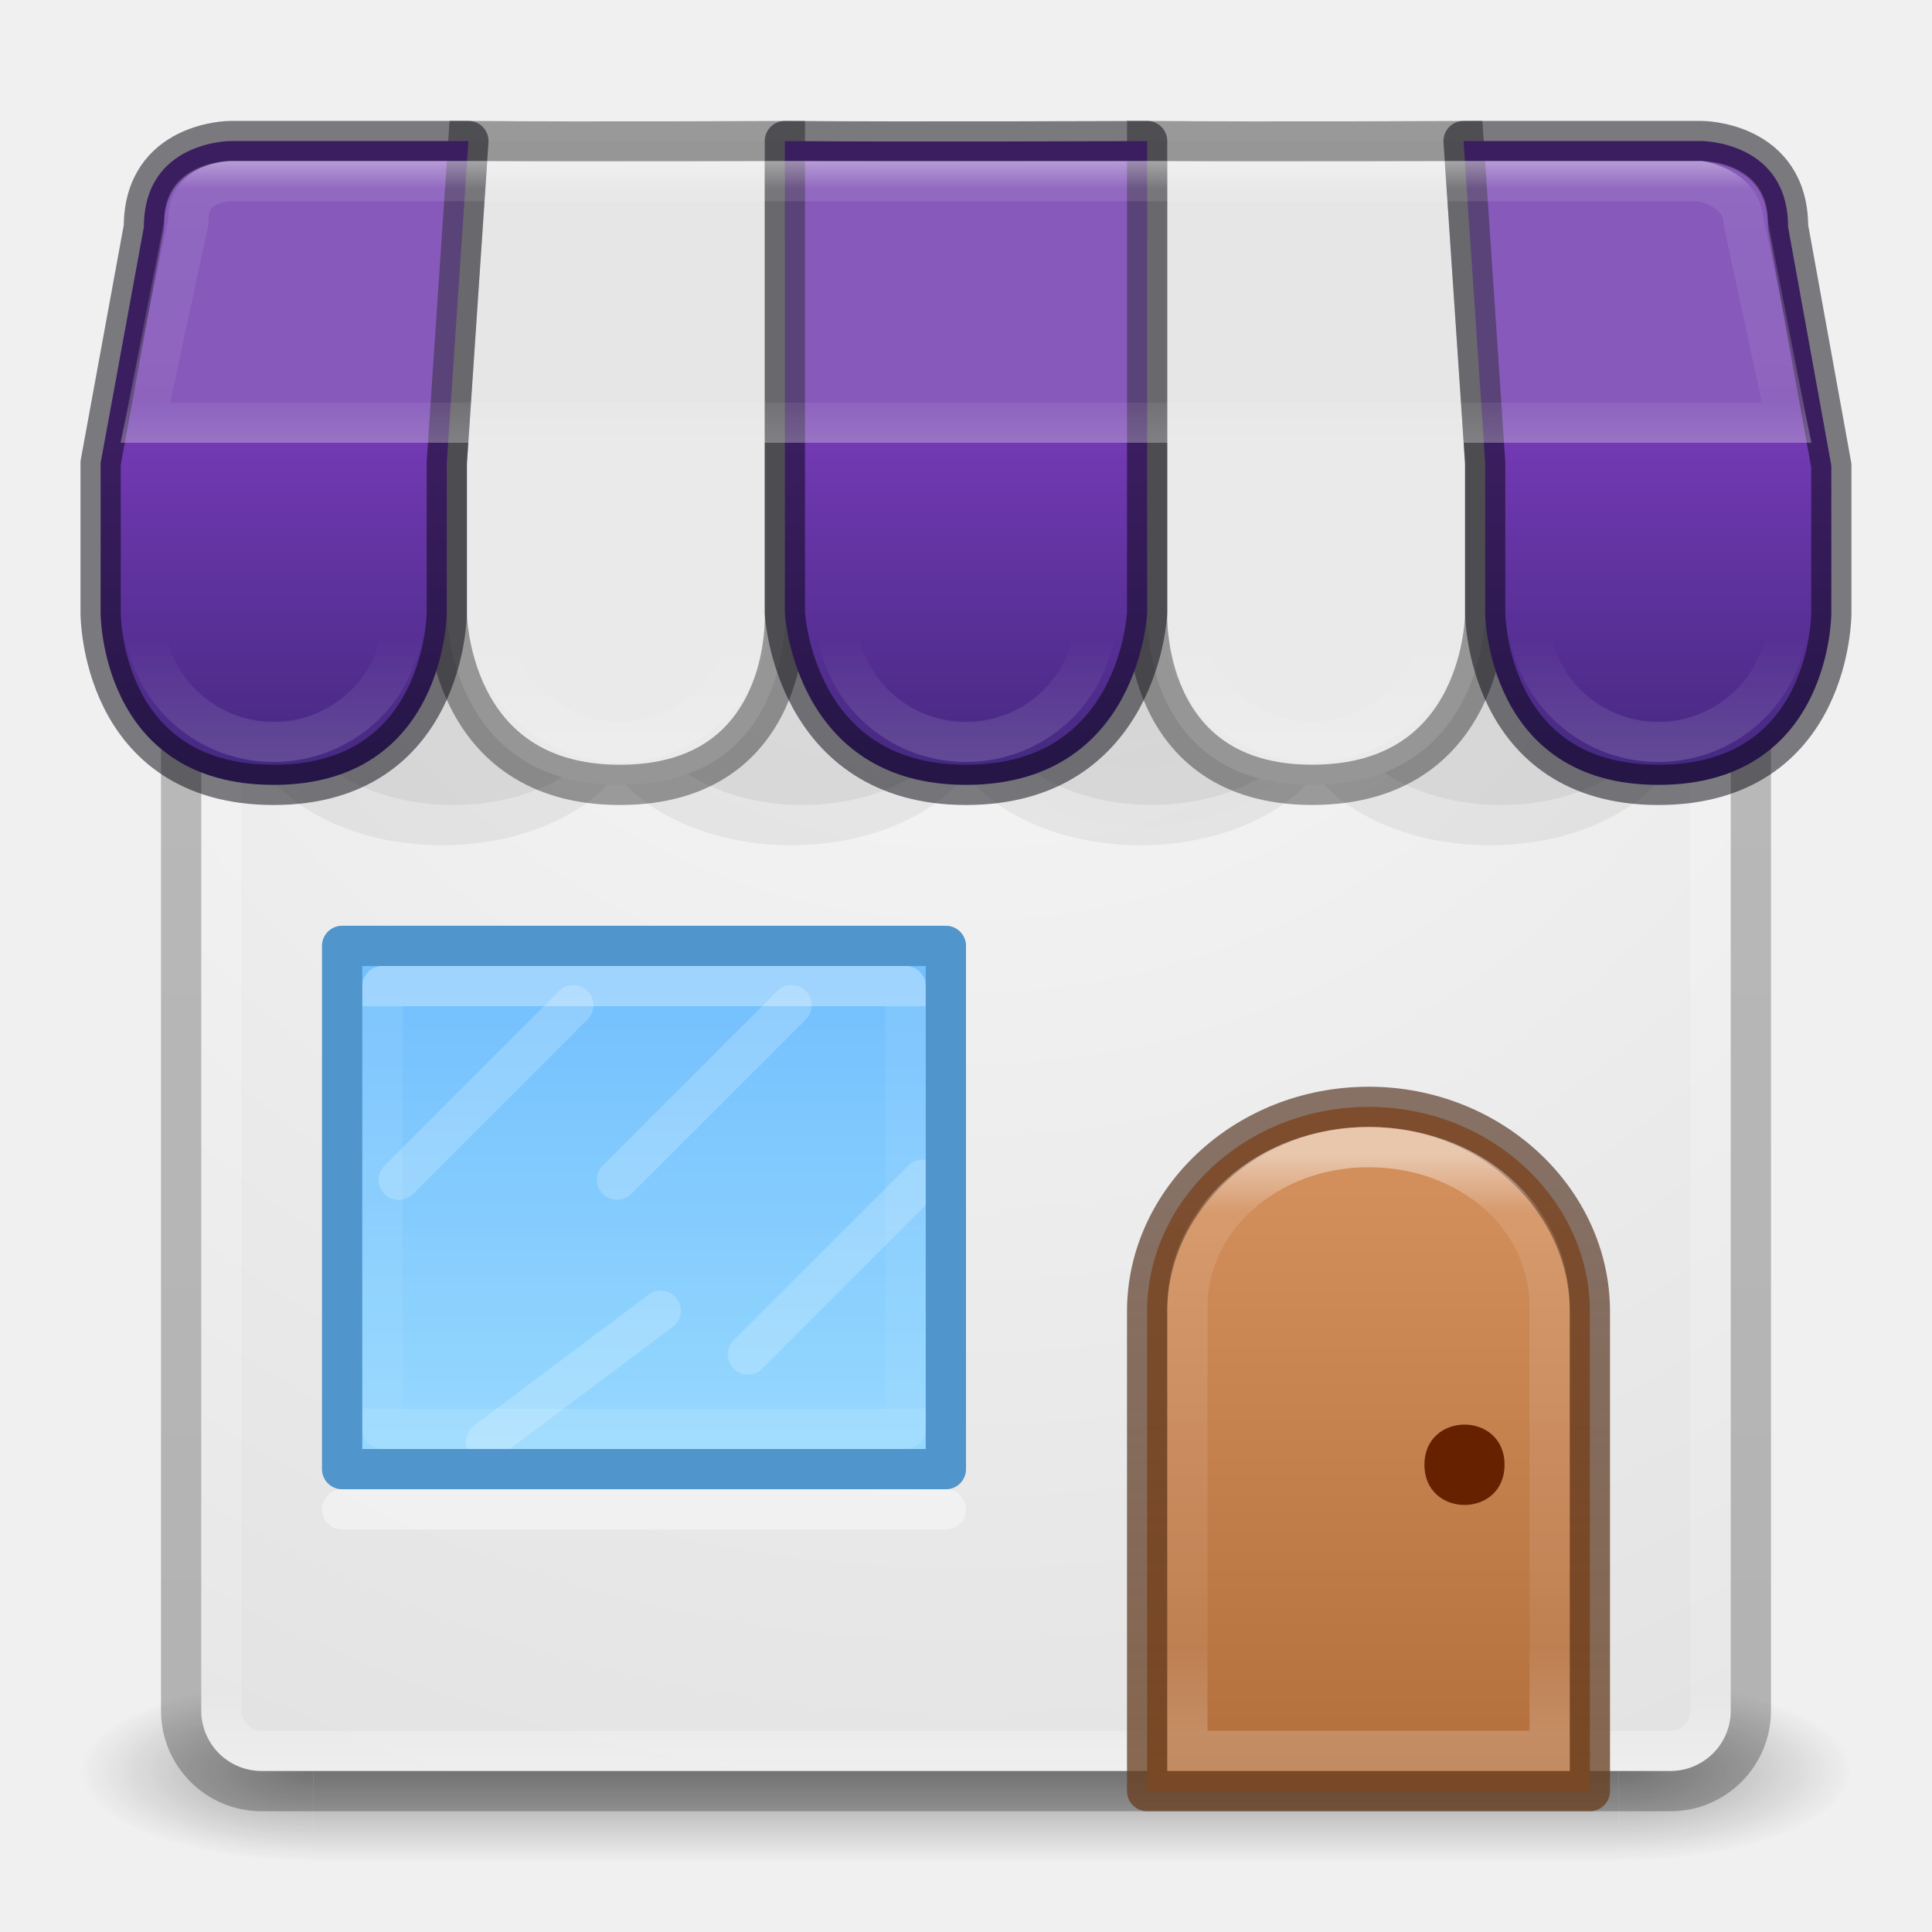
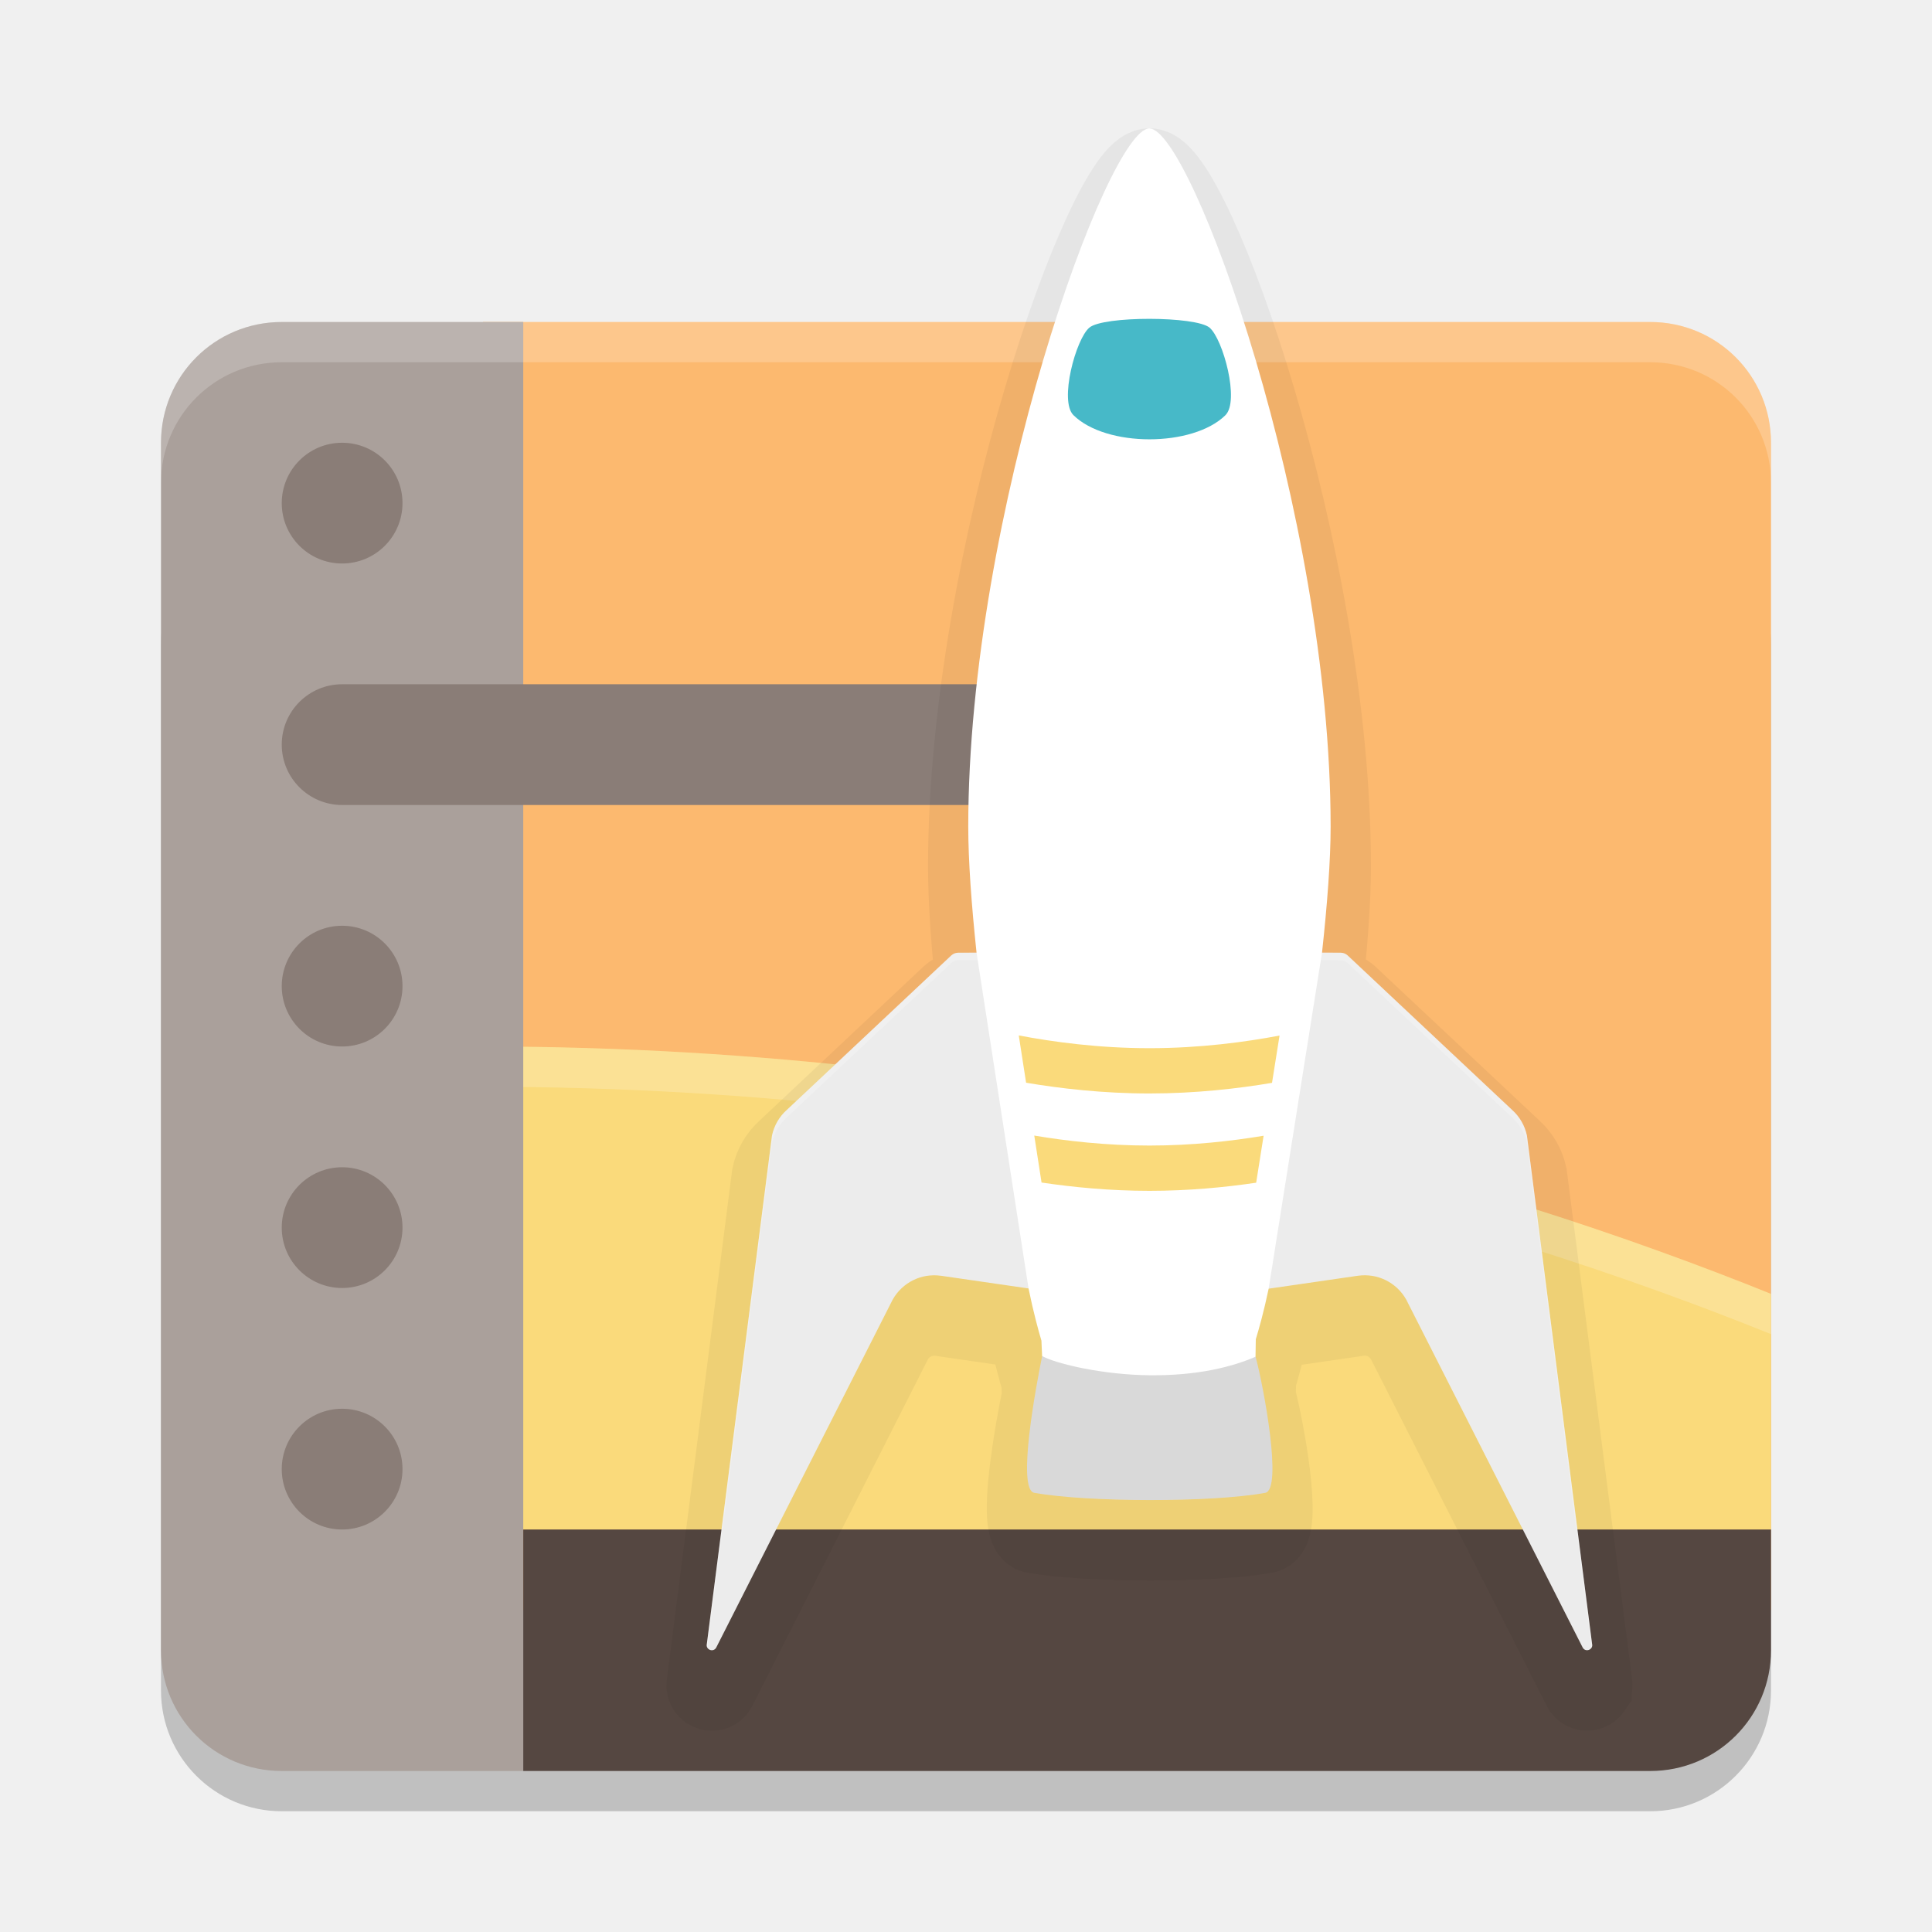
<svg xmlns="http://www.w3.org/2000/svg" xmlns:xlink="http://www.w3.org/1999/xlink" id="svg4389" height="48" width="48" version="1.1">
  <defs id="defs4391">
    <linearGradient id="linearGradient3924-1">
      <stop offset="0" style="stop-color:#ffffff;stop-opacity:1" id="stop3926-3" />
      <stop offset="0.063" style="stop-color:#ffffff;stop-opacity:0.235" id="stop3928-91" />
      <stop offset="0.951" style="stop-color:#ffffff;stop-opacity:0.157" id="stop3930-6" />
      <stop offset="1" style="stop-color:#ffffff;stop-opacity:0.392" id="stop3932-6" />
    </linearGradient>
    <linearGradient id="linearGradient4632-92-3-0-8-1-6">
      <stop offset="0" style="stop-color:#fafafa;stop-opacity:1" id="stop4634-68-8-0-2-9-1" />
      <stop offset="1" style="stop-color:#e1e1e1;stop-opacity:1" id="stop4636-8-21-7-1-4-9" />
    </linearGradient>
    <radialGradient gradientTransform="matrix(2.003784,0,0,1.4,27.98813,-17.4)" gradientUnits="userSpaceOnUse" xlink:href="#linearGradient3688-166-749" id="radialGradient3013" fy="43.5" fx="4.993" r="2.5" cy="43.5" cx="4.993" />
    <linearGradient id="linearGradient3688-166-749">
      <stop offset="0" style="stop-color:#181818;stop-opacity:1" id="stop2883" />
      <stop offset="1" style="stop-color:#181818;stop-opacity:0" id="stop2885" />
    </linearGradient>
    <radialGradient gradientTransform="matrix(2.003784,0,0,1.4,-20.01187,-104.4)" gradientUnits="userSpaceOnUse" xlink:href="#linearGradient3688-464-309" id="radialGradient3015" fy="43.5" fx="4.993" r="2.5" cy="43.5" cx="4.993" />
    <linearGradient id="linearGradient3688-464-309">
      <stop offset="0" style="stop-color:#181818;stop-opacity:1" id="stop2889" />
      <stop offset="1" style="stop-color:#181818;stop-opacity:0" id="stop2891" />
    </linearGradient>
    <linearGradient id="linearGradient3702-501-757">
      <stop offset="0" style="stop-color:#181818;stop-opacity:0" id="stop2895" />
      <stop offset="0.5" style="stop-color:#181818;stop-opacity:1" id="stop2897" />
      <stop offset="1" style="stop-color:#181818;stop-opacity:0" id="stop2899" />
    </linearGradient>
    <linearGradient gradientUnits="userSpaceOnUse" xlink:href="#linearGradient3702-501-757" id="linearGradient4387" y2="39.999" x2="25.058" y1="47.028" x1="25.058" />
    <linearGradient id="linearGradient3104-8-8-97-4-6-2-0-1-4-0-5-8">
      <stop offset="0" style="stop-color:#000000;stop-opacity:0.322" id="stop3106-5-4-3-5-0-1-61-9-2-7-3-3" />
      <stop offset="1" style="stop-color:#000000;stop-opacity:0.278" id="stop3108-4-3-7-8-2-4-01-9-9-0-6-4" />
    </linearGradient>
    <linearGradient y2="5.176" x2="-95.838" y1="54.2" x1="-95.838" gradientTransform="matrix(0.8074983,0,0,0.833744,106.8767,-0.0698511)" gradientUnits="userSpaceOnUse" id="linearGradient3847" xlink:href="#linearGradient3104-8-8-97-4-6-2-0-1-4-0-5-8" />
    <linearGradient y2="43" x2="24" y1="5" x1="24" gradientTransform="translate(4e-6,1.000006)" gradientUnits="userSpaceOnUse" id="linearGradient3850" xlink:href="#linearGradient3924-1" />
    <radialGradient r="27.5" fy="4.342" fx="32" cy="4.342" cx="32" gradientTransform="matrix(0,1.625792,-1.625792,0,31.05905,-46.13457)" gradientUnits="userSpaceOnUse" id="radialGradient3857" xlink:href="#linearGradient4632-92-3-0-8-1-6" />
    <linearGradient id="linearGradient8424">
      <stop offset="0" stop-color="#fff" id="stop8426" />
      <stop offset="1" stop-opacity="0" stop-color="#fff" id="stop8428" />
    </linearGradient>
    <linearGradient x1="9" y1="21" gradientTransform="translate(8,0)" x2="9" gradientUnits="userSpaceOnUse" xlink:href="#linearGradient8424" y2="18" id="linearGradient8434" />
    <linearGradient x1="9" y1="21" gradientTransform="translate(16,0)" x2="9" gradientUnits="userSpaceOnUse" xlink:href="#linearGradient8424" y2="18" id="linearGradient8438" />
    <linearGradient x1="9" y1="21" gradientTransform="translate(24,0)" x2="9" gradientUnits="userSpaceOnUse" xlink:href="#linearGradient8424" y2="18" id="linearGradient8442" />
    <linearGradient x1="9" y1="21" gradientTransform="translate(32,0)" x2="9" gradientUnits="userSpaceOnUse" xlink:href="#linearGradient8424" y2="18" id="linearGradient8446" />
    <linearGradient id="linearGradient6092">
      <stop offset="0" stop-color="#fff" id="stop6094" />
      <stop offset=".1" stop-opacity=".235" stop-color="#fff" id="stop6096" />
      <stop offset=".857" stop-opacity=".157" stop-color="#fff" id="stop6098" />
      <stop offset="1" stop-opacity=".392" stop-color="#fff" id="stop6100" />
    </linearGradient>
    <linearGradient x1="9" y1="21" x2="9" gradientUnits="userSpaceOnUse" xlink:href="#linearGradient8424" y2="18" id="linearGradient8430-1" />
    <linearGradient x1="24" y1="7" x2="24" gradientUnits="userSpaceOnUse" xlink:href="#linearGradient6092" y2="14" id="linearGradient8404-9" gradientTransform="matrix(1.073112,0,0,0.9999898,-2.291242,-2.999863)" />
    <linearGradient x1="11.955" y1="34" gradientTransform="matrix(0,1.1,-1.083333,0,52.29166,11.85)" x2="21.045" gradientUnits="userSpaceOnUse" y2="34" id="linearGradient8537-3">
      <stop offset="0" stop-color="#fff" id="stop3926-9-4-9-6-6" />
      <stop offset="0" stop-opacity=".235" stop-color="#fff" id="stop3928-9-8-6-5-5" />
      <stop offset="1" stop-opacity=".157" stop-color="#fff" id="stop3930-3-5-1-7-6" />
      <stop offset="1" stop-opacity=".392" stop-color="#fff" id="stop3932-8-0-4-8-3" />
    </linearGradient>
    <linearGradient x1="633.38" y1="226.17" gradientTransform="matrix(4.16385,0,0,3.809784,-2602.241,-832.9609)" x2="633.38" gradientUnits="userSpaceOnUse" xlink:href="#linearGradient6092" y2="229.93" id="linearGradient6572-9-1-9" />
    <linearGradient x1="8" y1="15" gradientTransform="matrix(3.66663,0,0,3.332508,4.666629,-3.821589)" x2="8" gradientUnits="userSpaceOnUse" y2="10" id="linearGradient5610-3-8-4">
      <stop offset="0" stop-color="#ae6a37" id="stop5606-8-2-8" />
      <stop offset="1" stop-color="#d28e5b" id="stop5608-5-0-1" />
    </linearGradient>
    <linearGradient x1="9" y1="10" gradientTransform="matrix(3.66663,0,0,3.332508,4.666629,-3.821589)" x2="9" gradientUnits="userSpaceOnUse" y2="15" id="linearGradient5618-5-7-2">
      <stop offset="0" stop-opacity=".625" stop-color="#492714" id="stop5614-2-5-9" />
      <stop offset="1" stop-opacity=".77" stop-color="#6a3f1f" id="stop5616-0-2-3" />
    </linearGradient>
    <linearGradient x1="20" y1="27" gradientTransform="matrix(1.071429,0,0,1.083333,-2.75,-5.208332)" x2="20" gradientUnits="userSpaceOnUse" y2="38" id="linearGradient8827-9">
      <stop style="stop-color:#64baff;stop-opacity:1" offset="0" stop-color="#6db0de" id="stop8823-0" />
      <stop style="stop-color:#8cd5ff;stop-opacity:1" offset="1" stop-color="#a4cae4" id="stop8825-8" />
    </linearGradient>
    <radialGradient r="4.5" gradientTransform="matrix(1.084483,0,0,0.723011,14.7819,3.286355)" cx="12.5" cy="20" gradientUnits="userSpaceOnUse" xlink:href="#linearGradient3104-8-8-97-4-6-2-0-1-4-0-5-8" id="radialGradient8807-3" />
    <radialGradient r="4.5" gradientTransform="matrix(0.9037326,0,0,0.602511,17.312,5.238612)" cx="12.5" cy="20" gradientUnits="userSpaceOnUse" xlink:href="#linearGradient3104-8-8-97-4-6-2-0-1-4-0-5-8" id="radialGradient8809-8" />
    <linearGradient id="linearGradient916">
      <stop id="stop912" offset="0" style="stop-color:#452981;stop-opacity:1;" />
      <stop style="stop-color:#7239b3;stop-opacity:1" offset="0.518" id="stop928" />
      <stop id="stop914" offset="1" style="stop-color:#7239b3;stop-opacity:1" />
    </linearGradient>
    <linearGradient gradientUnits="userSpaceOnUse" y2="3.55" x2="7" y1="19" x1="7" id="linearGradient924" xlink:href="#linearGradient916" />
  </defs>
-   <g transform="matrix(1.157895,0,0,0.6428571,-3.789476,16.03572)" id="g3712-5" style="opacity:0.4">
-     <rect width="5" height="7" x="38" y="40" id="rect2801-3" style="fill:url(#radialGradient3013);fill-opacity:1;stroke:none" />
-     <rect width="5" height="7" x="-10" y="-47" transform="scale(-1,-1)" id="rect3696-6" style="fill:url(#radialGradient3015);fill-opacity:1;stroke:none" />
-     <rect width="28" height="7" x="10" y="40" id="rect3700-4" style="fill:url(#linearGradient4387);fill-opacity:1;stroke:none" />
-   </g>
-   <path style="color:#000000;fill:url(#radialGradient3857);fill-opacity:1;fill-rule:nonzero;stroke:none;stroke-width:1;marker:none;visibility:visible;display:inline;overflow:visible;enable-background:accumulate" d="M 6.5 6 C 5.669 6 5 6.669 5 7.5 L 5 42.5 C 5 43.331 5.669 44 6.5 44 L 41.5 44 C 42.331 44 43 43.331 43 42.5 L 43 7.5 C 43 6.669 42.331 6 41.5 6 L 6.5 6 z M 8.5 23.5 L 23.5 23.5 L 23.5 36.5 L 8.5 36.5 L 8.5 23.5 z " id="rect5505-21" />
-   <rect width="37" height="37" rx="1" ry="1" x="5.5" y="6.5" id="rect6741" style="fill:none;stroke:url(#linearGradient3850);stroke-width:1;stroke-linecap:round;stroke-linejoin:round;stroke-miterlimit:4;stroke-opacity:1;stroke-dasharray:none;stroke-dashoffset:0" />
-   <rect width="39" height="39" rx="2" ry="2" x="4.5" y="5.5" id="rect5505-21-3-2" style="opacity:0.8;color:#000000;fill:none;stroke:url(#linearGradient3847);stroke-width:1;stroke-linecap:butt;stroke-linejoin:miter;stroke-miterlimit:4;stroke-opacity:1;stroke-dasharray:none;stroke-dashoffset:0;marker:none;visibility:visible;display:inline;overflow:visible;enable-background:accumulate" />
-   <path style="color:#000000;opacity:0.2;isolation:auto;mix-blend-mode:normal;solid-color:#000000;fill:url(#radialGradient8807-3);fill-rule:evenodd;color-rendering:auto;image-rendering:auto;shape-rendering:auto" d="M 10.986 14.492 A 4.88 3.254 0 0 0 6.105 17.746 A 4.88 3.254 0 0 0 10.986 21 A 4.88 3.254 0 0 0 15.322 19.234 A 4.88 3.254 0 0 0 19.662 21 A 4.88 3.254 0 0 0 23.998 19.234 A 4.88 3.254 0 0 0 28.338 21 A 4.88 3.254 0 0 0 32.674 19.234 A 4.88 3.254 0 0 0 37.014 21 A 4.88 3.254 0 0 0 41.895 17.746 A 4.88 3.254 0 0 0 37.014 14.492 A 4.88 3.254 0 0 0 32.678 16.26 A 4.88 3.254 0 0 0 28.338 14.492 A 4.88 3.254 0 0 0 24.002 16.26 A 4.88 3.254 0 0 0 19.662 14.492 A 4.88 3.254 0 0 0 15.326 16.26 A 4.88 3.254 0 0 0 10.986 14.492 z " id="ellipse8803" />
-   <path style="color:#000000;opacity:0.2;isolation:auto;mix-blend-mode:normal;solid-color:#000000;fill:url(#radialGradient8809-8);fill-rule:evenodd;color-rendering:auto;image-rendering:auto;shape-rendering:auto" d="M 11.258 14.578 A 4.067 2.711 0 0 0 7.191 17.289 A 4.067 2.711 0 0 0 11.258 20 A 4.067 2.711 0 0 0 15.324 17.289 A 4.067 2.711 0 0 0 11.258 14.578 z M 19.934 14.578 A 4.067 2.711 0 0 0 15.867 17.289 A 4.067 2.711 0 0 0 19.934 20 A 4.067 2.711 0 0 0 24 17.289 A 4.067 2.711 0 0 0 19.934 14.578 z M 28.609 14.578 A 4.067 2.711 0 0 0 24.543 17.289 A 4.067 2.711 0 0 0 28.609 20 A 4.067 2.711 0 0 0 32.676 17.289 A 4.067 2.711 0 0 0 28.609 14.578 z M 37.285 14.578 A 4.067 2.711 0 0 0 33.219 17.289 A 4.067 2.711 0 0 0 37.285 20 A 4.067 2.711 0 0 0 41.352 17.289 A 4.067 2.711 0 0 0 37.285 14.578 z " id="ellipse8805" />
-   <path d="m 8.5,23.5 15,0 0,13 -15,0 z" style="color:#000000;opacity:0.9;isolation:auto;mix-blend-mode:normal;solid-color:#000000;fill:url(#linearGradient8827-9);fill-rule:evenodd;color-rendering:auto;image-rendering:auto;shape-rendering:auto" id="rect8516" />
-   <path style="fill:#eaeaea;fill-rule:evenodd;stroke:#000000;stroke-width:1px;stroke-opacity:0.363" d="m 36.362,3.504 0.537,7.998 0,3.728 c 0,0 0.019,4.269 -4.3,4.269 C 28.319,19.499 28.5,15.23 28.5,15.23 l 0,-11.726 c 3.105,0.027 7.862,0 7.862,0 z" id="path8461" />
-   <path style="fill:#eaeaea;fill-rule:evenodd;stroke:#000000;stroke-width:1px;stroke-opacity:0.363" d="m 19.5,3.504 0,11.727 c 0,0 0.219,4.269 -4.1,4.269 -4.281,0 -4.3,-4.269 -4.3,-4.269 l 0,-3.729 0.537,-7.998 c 3.105,0.027 7.862,0 7.862,0 z" id="path8431" />
-   <path id="path8361" d="m 5.725,3.504 c 0,0 -2.15,-5.6e-6 -2.15,2.133 l -1.075,5.865 0,3.728 c 0,0 -0.019,4.27 4.3,4.27 4.281,0 4.3,-4.27 4.3,-4.27 l 0,-3.728 0.537,-7.998 z m 13.775,0 0,11.726 c 0,0 0.219,4.27 4.5,4.27 4.319,0 4.5,-4.27 4.5,-4.27 l 0,-11.726 c 0,0 -5.895,0.027 -9,0 z m 16.862,0 0.537,7.998 0,3.728 c 0,0 0.019,4.27 4.3,4.27 4.319,0 4.3,-4.27 4.3,-4.27 l 0,-3.661 -1.075,-5.932 c 0,-2.133 -2.15,-2.133 -2.15,-2.133 z" style="color:#000000;clip-rule:nonzero;display:inline;overflow:visible;visibility:visible;opacity:1;isolation:auto;mix-blend-mode:normal;color-interpolation:sRGB;color-interpolation-filters:linearRGB;solid-color:#000000;solid-opacity:1;fill:url(#linearGradient924);fill-opacity:1;fill-rule:nonzero;stroke:#05020d;stroke-width:1;stroke-linecap:round;stroke-linejoin:round;stroke-miterlimit:4;stroke-dasharray:none;stroke-dashoffset:20;stroke-opacity:0.498;color-rendering:auto;image-rendering:auto;shape-rendering:auto;text-rendering:auto;enable-background:accumulate" />
-   <path d="M 4.077,5.5 C 4.077,4 5.692,4 5.692,4 L 42.308,4 c 0,0 1.615,0 1.615,1.5 L 45,11 3,11 Z" style="color:#000000;opacity:0.2;isolation:auto;mix-blend-mode:normal;solid-color:#000000;fill:#d5d5d5;fill-rule:evenodd;color-rendering:auto;image-rendering:auto;shape-rendering:auto" id="rect8402" />
-   <path style="opacity:0.2;fill:none;stroke:#ffffff;stroke-width:1px;stroke-linecap:round" d="m 9.907,29.311 4.338,-4.338" id="path8523" />
-   <path style="opacity:0.2;fill:none;stroke:#ffffff;stroke-width:1px;stroke-linecap:round" d="M 12.076,35.818 16.414,32.565" id="path8525" />
-   <path style="opacity:0.2;fill:none;stroke:#ffffff;stroke-width:1px;stroke-linecap:round" d="M 15.33,29.311 19.668,24.973" id="path8527" />
-   <path d="m 34,27.5 c -3.047,0 -5.5,2.316 -5.5,5.084 l 0,11.915 11,0 0,-11.915 c 0,-2.769 -2.453,-5.085 -5.5,-5.085 z" style="color:#000000;fill:url(#linearGradient5610-3-8-4);stroke:url(#linearGradient5618-5-7-2);stroke-width:1;stroke-linejoin:round" id="rect5583-1" />
-   <path d="m 34,28.5 c -2.493,0 -4.5,1.771 -4.5,3.972 l 0,11.028 9,0 0,-11.028 c 0,-2.261 -2.007,-3.972 -4.5,-3.972 z" style="color:#000000;opacity:0.5;fill:none;stroke:url(#linearGradient6572-9-1-9);stroke-width:1" id="rect5583-1-7" />
-   <path d="m 37.38,36.392 c 0,1.331 -1.99,1.331 -1.99,0 0,-1.331 1.99,-1.331 1.99,0 z" style="color:#000000;fill:#662200" id="path5620-8" />
-   <path d="m 22.5,24.5 0,11 -13,0 L 9.5,24.5 Z" style="color:#000000;isolation:auto;mix-blend-mode:normal;solid-color:#000000;fill:none;stroke:url(#linearGradient8537-3);stroke-width:1;stroke-linecap:round;stroke-linejoin:round;stroke-opacity:0.625;color-rendering:auto;image-rendering:auto;shape-rendering:auto;opacity:0.5" id="rect8529" />
-   <path style="opacity:0.4;fill:none;stroke:#ffffff;stroke-width:1px;stroke-linecap:round" d="m 8.501,37.5 14.998,0" id="path8539" />
-   <path style="opacity:0.2;fill:none;stroke:#ffffff;stroke-width:1px;stroke-linecap:round" d="m 18.583,33.649 4.338,-4.338" id="path8592" />
-   <path style="opacity:0.4;fill:none;stroke:url(#linearGradient8404-9);stroke-width:1px" d="M 3.611,10.5 4.684,5.5 C 4.617,4.5 5.757,4.5 5.757,4.5 l 36.486,0 c 0,0 1.038,0.167 1.073,1 L 44.389,10.5 Z" id="path8396" />
-   <g style="fill:none;stroke-linecap:round;stroke-linejoin:round" id="g11931" transform="matrix(1.074999,0,0,1.066351,-2.337483,-3.427077)">
-     <circle r="3" cx="8.5" cy="17.5" style="color:#000000;opacity:0.4;isolation:auto;mix-blend-mode:normal;solid-color:#000000;stroke:url(#linearGradient8430-1);stroke-width:0.934;stroke-opacity:0.392;color-rendering:auto;image-rendering:auto;shape-rendering:auto" id="path8406" />
-     <circle r="3" cy="17.5" cx="16.5" style="color:#000000;opacity:0.4;isolation:auto;mix-blend-mode:normal;solid-color:#000000;stroke:url(#linearGradient8434);stroke-width:0.934;stroke-opacity:0.392;color-rendering:auto;image-rendering:auto;shape-rendering:auto" id="circle8432" />
-     <circle r="3" cx="24.5" cy="17.5" style="color:#000000;opacity:0.4;isolation:auto;mix-blend-mode:normal;solid-color:#000000;stroke:url(#linearGradient8438);stroke-width:0.934;stroke-opacity:0.392;color-rendering:auto;image-rendering:auto;shape-rendering:auto" id="circle8436" />
-     <circle r="3" cy="17.5" cx="32.5" style="color:#000000;opacity:0.4;isolation:auto;mix-blend-mode:normal;solid-color:#000000;stroke:url(#linearGradient8442);stroke-width:0.934;stroke-opacity:0.392;color-rendering:auto;image-rendering:auto;shape-rendering:auto" id="circle8440" />
-     <circle r="3" cx="40.5" cy="17.5" style="color:#000000;opacity:0.4;isolation:auto;mix-blend-mode:normal;solid-color:#000000;stroke:url(#linearGradient8446);stroke-width:0.934;stroke-opacity:0.392;color-rendering:auto;image-rendering:auto;shape-rendering:auto" id="circle8444" />
-   </g>
-   <path d="m 8.5,23.5 15,0 0,13 -15,0 z" style="color:#000000;isolation:auto;mix-blend-mode:normal;solid-color:#000000;fill:none;stroke:#64baff;stroke-width:1;stroke-linecap:round;stroke-linejoin:round;color-rendering:auto;image-rendering:auto;shape-rendering:auto" id="path11916" />
-   <path id="path3421" style="color:#000000;isolation:auto;mix-blend-mode:normal;solid-color:#000000;fill:none;stroke:#000000;stroke-width:1;stroke-linecap:round;stroke-linejoin:round;color-rendering:auto;image-rendering:auto;shape-rendering:auto;stroke-opacity:1;opacity:0.2" d="m 8.5,23.5 15,0 0,13 -15,0 z" />
+   <rect ry="3" rx="3" y="-44" x="-45" height="40" width="32" id="rect4388" style="display:inline;opacity:0.2;fill:#000000;fill-opacity:1;stroke:none;enable-background:new" transform="matrix(0,-1,-1,0,0,0)" />
+   <path style="display:inline;fill:#fcb96f;fill-opacity:1;stroke:none;enable-background:new" d="M 12,8 V 40 H 44 V 11 C 44,9.338 42.662,8 41,8 Z" id="rect4429" />
+   <path style="display:inline;fill:#fada7b;fill-opacity:1;stroke:none;enable-background:new" d="m 12,26 c 13.854,0 25.016,3.329 32,6.146 V 34 38 H 12 Z" id="rect4423" />
+   <path style="display:inline;opacity:0.2;fill:#ffffff;fill-opacity:1;stroke:none;enable-background:new" d="m 12,26 c 13.854,0 25.016,3.329 32,6.146 v 1 C 37.016,30.329 25.854,27 12,27 Z" id="path4481" />
+   <path style="display:inline;fill:#aaa09b;fill-opacity:1;stroke:none;enable-background:new" d="M 7,8 C 5.338,8 4,9.338 4,11 v 23 4 3 c 0,1.662 1.338,3 3,3 h 6 V 38 34 8 Z" id="path910" />
+   <path style="display:inline;fill:#554741;fill-opacity:1;stroke:none;enable-background:new" d="m 13,38 v 6 h 28 c 1.662,0 3,-1.338 3,-3 v -3 z" id="path908" />
+   <path style="display:inline;opacity:0.2;fill:#ffffff;fill-opacity:1;stroke:none;enable-background:new" d="M 7,8 C 5.338,8 4,9.338 4,11 v 1 C 4,10.338 5.338,9 7,9 h 34 c 1.662,0 3,1.338 3,3 V 11 C 44,9.338 42.662,8 41,8 Z" id="rect4428" />
+   <rect y="-20" x="-30" height="3" width="23" id="rect1955-3" style="display:inline;fill:#8a7d77;fill-opacity:1;stroke:none;stroke-width:1.633;stroke-linecap:round;stroke-linejoin:miter;stroke-miterlimit:10;stroke-dasharray:none;stroke-dashoffset:0;stroke-opacity:1;enable-background:new" ry="1.5" transform="scale(-1)" />
+   <path id="path1672" d="m 28.559,4.189 c -1.037,0 -4.502,9.564 -4.502,17.344 0,0.85 0.079,1.943 0.205,3.135 l -0.463,0.002 c -0.06,0.002 -0.117,0.025 -0.162,0.065 l -4.084,3.838 c -0.19,0.168 -0.321,0.393 -0.373,0.641 l -1.619,12.633 c -0.008,0.038 0.002,0.07 0.019,0.096 0.047,0.069 0.163,0.086 0.215,-0.006 L 22.178,33.289 c 0.24,-0.428 0.72,-0.664 1.205,-0.594 l 2.172,0.316 c 0.121,0.594 0.248,1.054 0.32,1.295 l 0.018,0.383 h -0.002 c -0.15,0.739 -0.634,3.32 -0.195,3.398 1.317,0.236 4.421,0.243 5.738,0 0.437,-0.081 -0.041,-2.649 -0.24,-3.381 l 0.008,-0.436 c 0.078,-0.255 0.202,-0.697 0.318,-1.254 l 2.215,-0.322 c 0.486,-0.071 0.963,0.166 1.203,0.594 l 4.385,8.646 c 0.052,0.093 0.168,0.076 0.215,0.006 v -0.002 c 0.017,-0.025 0.026,-0.057 0.018,-0.094 L 37.936,29.213 c -0.052,-0.248 -0.182,-0.472 -0.371,-0.641 l -4.086,-3.836 c -0.045,-0.04 -0.102,-0.064 -0.162,-0.066 l -0.471,-0.002 c 0.131,-1.2 0.215,-2.296 0.215,-3.135 0,-7.779 -3.465,-17.344 -4.502,-17.344 z" style="clip-rule:evenodd;display:inline;opacity:0.05;fill:none;fill-opacity:1;fill-rule:nonzero;stroke:#000000;stroke-width:2;stroke-miterlimit:10;stroke-dasharray:none;stroke-opacity:1;enable-background:new" />
+   <path id="path922" d="m 32.846,23.668 -2.413,-0.167 -1.5,8.625 2.587,-0.109 2.214,-0.321 c 0.486,-0.071 0.964,0.165 1.204,0.593 l 4.384,8.645 c 0.071,0.127 0.264,0.053 0.233,-0.088 L 37.936,28.213 c -0.052,-0.248 -0.183,-0.473 -0.372,-0.641 l -4.085,-3.837 c -0.045,-0.04 -0.102,-0.062 -0.162,-0.065 z m -8.584,3.4e-4 -0.463,0.002 c -0.06,0.002 -0.117,0.025 -0.162,0.065 l -4.085,3.837 c -0.19,0.168 -0.32,0.393 -0.372,0.641 l -1.619,12.633 c -0.031,0.142 0.162,0.215 0.233,0.088 l 4.384,-8.645 c 0.24,-0.428 0.719,-0.664 1.204,-0.593 l 2.172,0.315 3.003,0.115 -1.5,-8.625 z" style="clip-rule:evenodd;display:inline;fill:#ececec;fill-opacity:1;fill-rule:nonzero;stroke:none;stroke-width:0.034;stroke-miterlimit:10;enable-background:new" />
+   <path d="m 25.892,33.69 c -0.15,0.739 -0.635,3.32 -0.196,3.399 1.317,0.236 4.421,0.243 5.739,0 0.437,-0.081 -0.041,-2.649 -0.24,-3.381" style="clip-rule:evenodd;display:inline;fill:#d9d9d9;fill-opacity:1;fill-rule:nonzero;stroke:none;stroke-width:0.034;stroke-miterlimit:10;stroke-opacity:1;enable-background:new" id="path924" />
+   <path id="path928" d="m 27.058,23.502 -2.796,0.167 -0.463,0.002 c -0.06,0.002 -0.117,0.025 -0.162,0.065 l -4.085,3.837 c -0.19,0.168 -0.32,0.393 -0.372,0.641 l -1.619,12.633 c -0.008,0.038 1.9e-4,0.07 0.018,0.096 l 1.601,-12.542 c 0.052,-0.248 0.183,-0.473 0.372,-0.641 l 4.085,-3.837 c 0.045,-0.04 0.102,-0.062 0.162,-0.065 l 0.463,-0.002 2.796,-0.167 1.467,8.436 0.033,9.4e-4 z m 3.375,0 -1.5,8.625 0.033,-0.002 1.467,-8.436 2.413,0.167 0.471,0.003 c 0.06,0.002 0.117,0.025 0.162,0.065 l 4.085,3.836 c 0.19,0.168 0.32,0.393 0.372,0.641 l 1.601,12.542 c 0.017,-0.026 0.026,-0.058 0.018,-0.096 L 37.936,28.213 c -0.052,-0.248 -0.183,-0.473 -0.372,-0.641 l -4.085,-3.836 c -0.045,-0.04 -0.102,-0.062 -0.162,-0.065 l -0.471,-0.003 z" style="clip-rule:evenodd;display:inline;opacity:0.2;fill:#ffffff;fill-opacity:1;fill-rule:nonzero;stroke-width:0.034;stroke-miterlimit:10;enable-background:new" />
+   <path id="path930" d="m 28.558,3.19 c -1.037,0 -4.502,9.564 -4.502,17.343 0,0.85 0.08,1.944 0.206,3.136 l 1.292,8.343 c 0.121,0.594 0.248,1.054 0.32,1.296 l 0.017,0.383 c 0.365,0.199 1.526,0.466 2.666,0.477 1.193,0.013 2.057,-0.209 2.636,-0.46 l 0.007,-0.435 c 0.078,-0.255 0.202,-0.697 0.319,-1.254 l 1.326,-8.349 c 0.131,-1.2 0.214,-2.296 0.214,-3.135 0,-7.779 -3.464,-17.343 -4.502,-17.343 z" style="clip-rule:evenodd;display:inline;fill:#ffffff;fill-opacity:1;fill-rule:nonzero;stroke:none;stroke-width:0.034;stroke-miterlimit:10;enable-background:new" />
+   <path id="path932" style="clip-rule:evenodd;display:inline;fill:#47b9c8;fill-opacity:1;fill-rule:nonzero;stroke-width:0.034;stroke-miterlimit:10;enable-background:new" d="m 30.447,10.314 c -0.812,0.801 -2.966,0.801 -3.778,0 -0.357,-0.352 0.059,-1.887 0.394,-2.173 0.346,-0.296 2.651,-0.289 2.989,0 0.335,0.286 0.751,1.821 0.394,2.173" />
+   <path style="color:#000000;font-style:normal;font-variant:normal;font-weight:normal;font-stretch:normal;font-size:medium;line-height:normal;font-family:sans-serif;font-variant-ligatures:normal;font-variant-position:normal;font-variant-caps:normal;font-variant-numeric:normal;font-variant-alternates:normal;font-feature-settings:normal;text-indent:0;text-align:start;text-decoration:none;text-decoration-line:none;text-decoration-style:solid;text-decoration-color:#000000;letter-spacing:normal;word-spacing:normal;text-transform:none;writing-mode:lr-tb;direction:ltr;text-orientation:mixed;dominant-baseline:auto;baseline-shift:baseline;text-anchor:start;white-space:normal;shape-padding:0;clip-rule:evenodd;display:inline;overflow:visible;visibility:visible;isolation:auto;mix-blend-mode:normal;color-interpolation:sRGB;color-interpolation-filters:linearRGB;solid-color:#000000;solid-opacity:1;vector-effect:none;fill:#fada7b;fill-opacity:1;fill-rule:evenodd;stroke:none;stroke-width:1.125;stroke-linecap:butt;stroke-linejoin:miter;stroke-miterlimit:10;stroke-dasharray:none;stroke-dashoffset:0;stroke-opacity:1;color-rendering:auto;image-rendering:auto;shape-rendering:auto;text-rendering:auto;enable-background:accumulate" d="m 25.311,25.725 0.182,1.175 c 0.846,0.143 1.908,0.267 3.065,0.267 1.148,0 2.202,-0.122 3.045,-0.264 l 0.187,-1.175 c -0.837,0.159 -1.975,0.314 -3.231,0.314 -1.264,0 -2.409,-0.157 -3.247,-0.317 z m 0.385,2.488 0.181,1.167 c 0.775,0.115 1.693,0.206 2.681,0.206 0.976,0 1.882,-0.088 2.651,-0.202 l 0.185,-1.167 c -0.786,0.131 -1.768,0.244 -2.836,0.244 -1.08,0 -2.072,-0.115 -2.862,-0.248 z" id="path934" />
+   <rect y="11" x="7" height="3" width="3" id="rect991" style="display:inline;fill:#8a7d77;fill-opacity:1;stroke:none;stroke-width:0.739;stroke-linecap:round;stroke-linejoin:miter;stroke-miterlimit:10;stroke-dasharray:none;stroke-dashoffset:0;stroke-opacity:1;enable-background:new" ry="1.5" />
+   <rect ry="1.5" style="display:inline;fill:#8a7d77;fill-opacity:1;stroke:none;stroke-width:0.739;stroke-linecap:round;stroke-linejoin:miter;stroke-miterlimit:10;stroke-dasharray:none;stroke-dashoffset:0;stroke-opacity:1;enable-background:new" id="rect1304" width="3" height="3" x="7" y="23" />
+   <rect y="29" x="7" height="3" width="3" id="rect1306" style="display:inline;fill:#8a7d77;fill-opacity:1;stroke:none;stroke-width:0.739;stroke-linecap:round;stroke-linejoin:miter;stroke-miterlimit:10;stroke-dasharray:none;stroke-dashoffset:0;stroke-opacity:1;enable-background:new" ry="1.5" />
+   <rect ry="1.5" style="display:inline;fill:#8a7d77;fill-opacity:1;stroke:none;stroke-width:0.739;stroke-linecap:round;stroke-linejoin:miter;stroke-miterlimit:10;stroke-dasharray:none;stroke-dashoffset:0;stroke-opacity:1;enable-background:new" id="rect1308" width="3" height="3" x="7" y="35" />
</svg>
